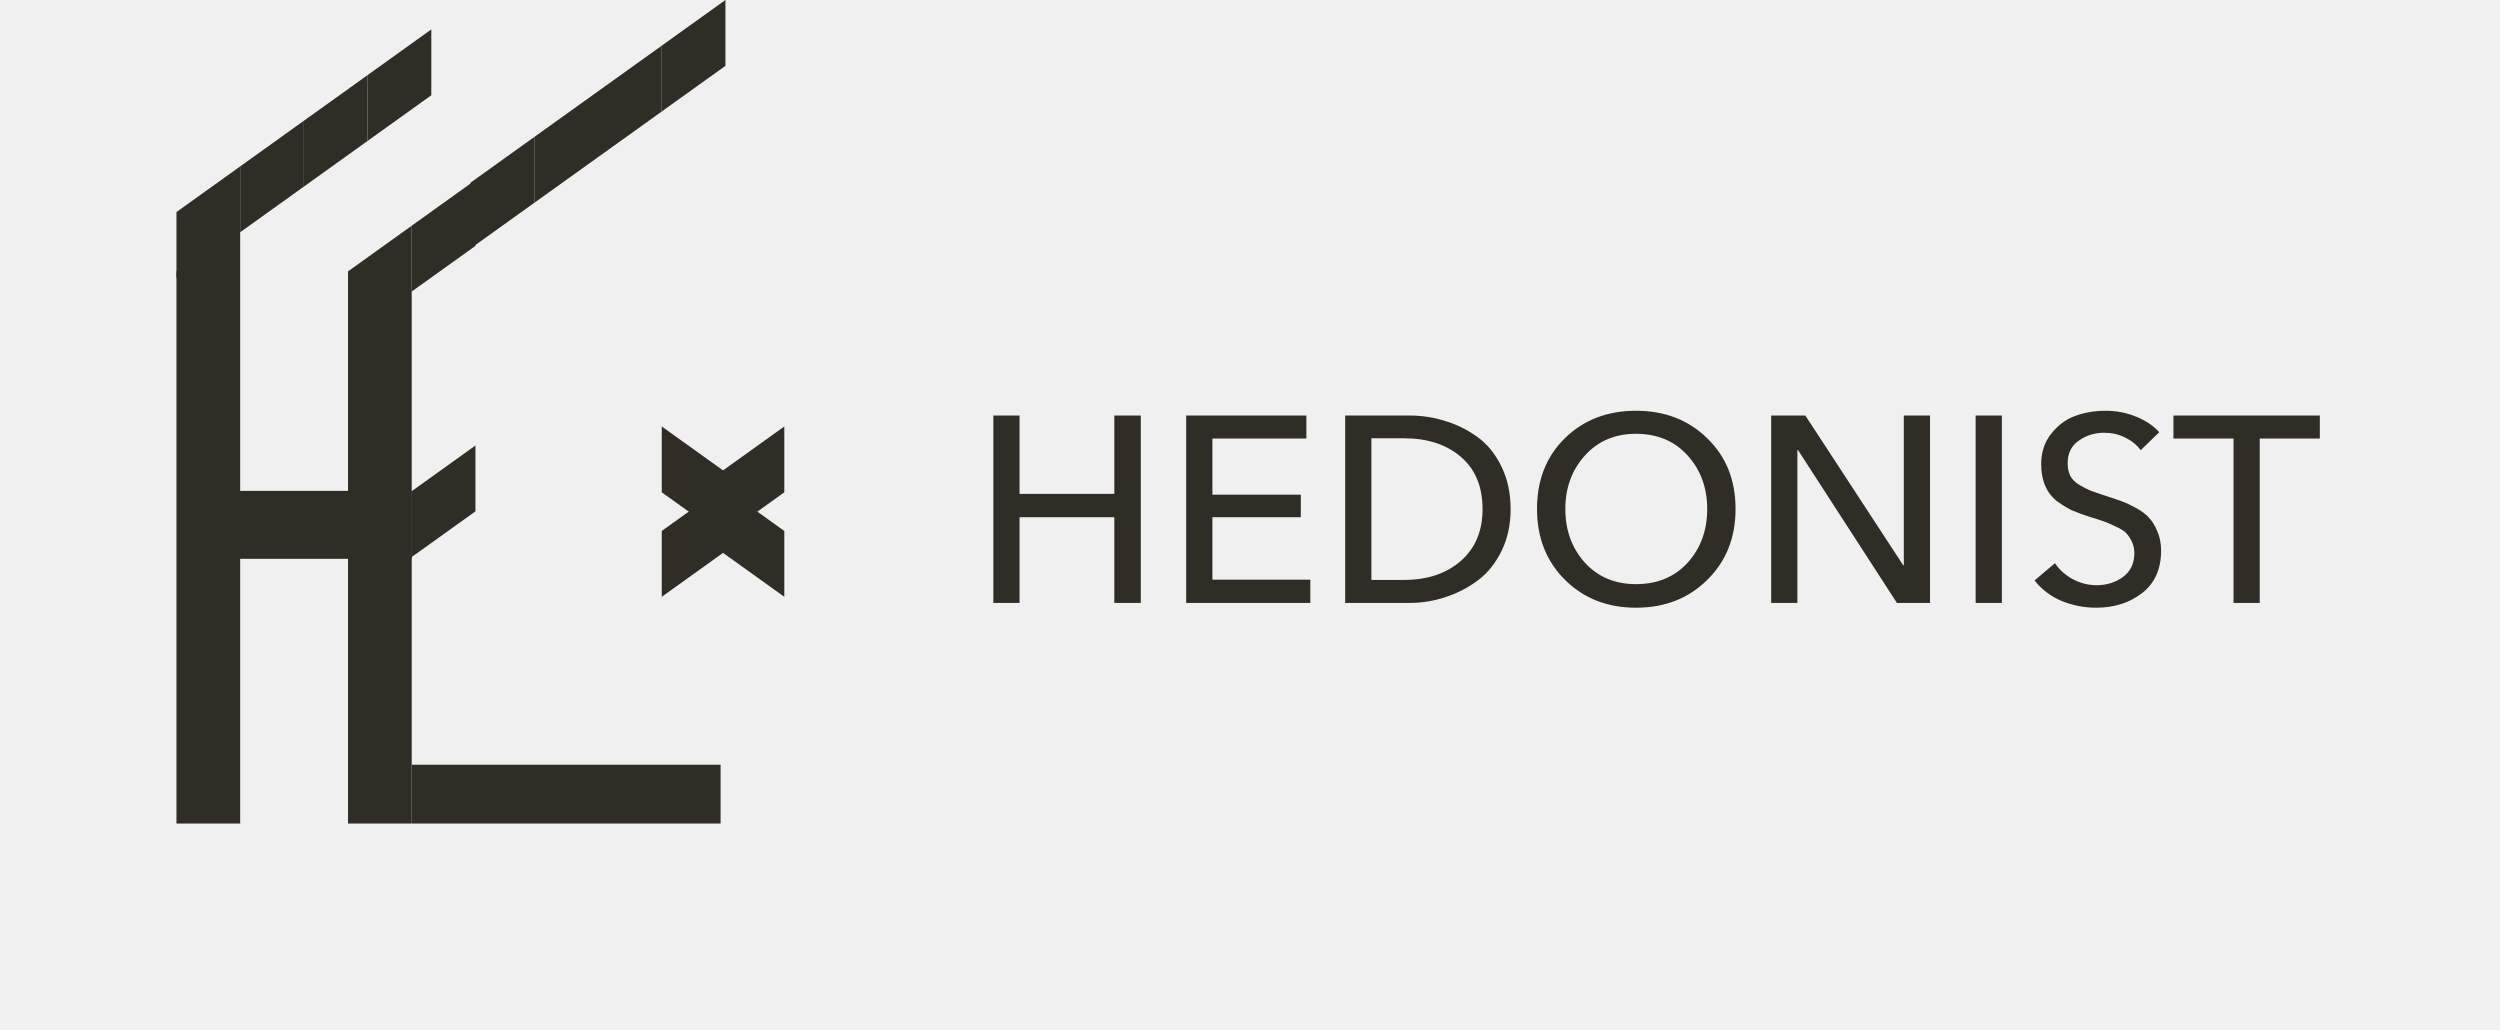
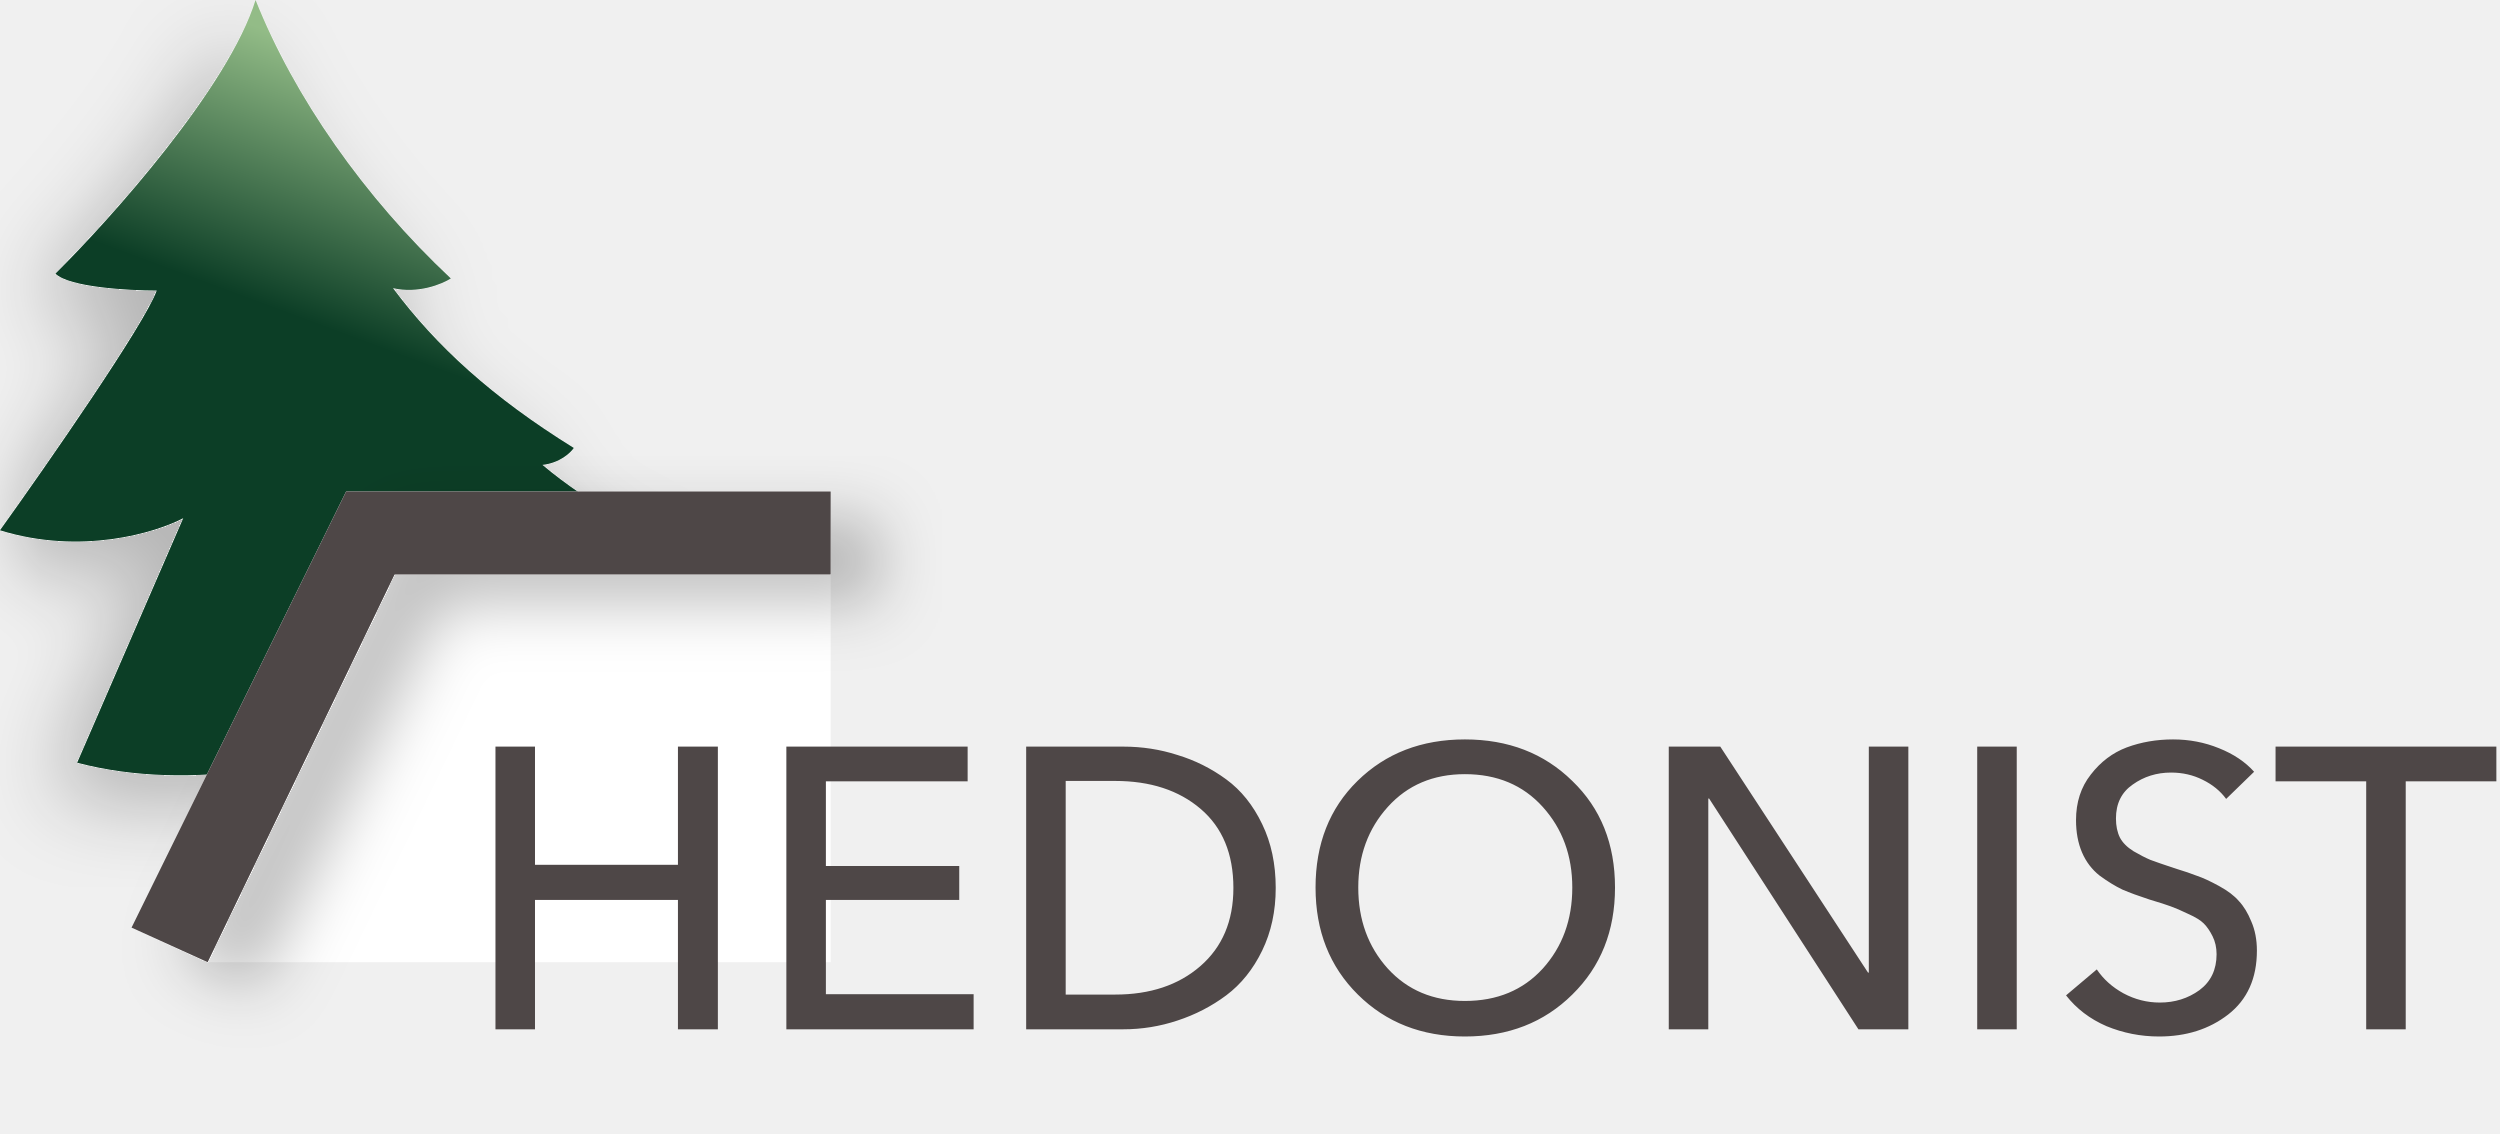
- <svg xmlns="http://www.w3.org/2000/svg" width="170" height="70" viewBox="0 0 170 70" fill="none">
-   <path d="M67.548 41V28.256H69.33V33.584H75.774V28.256H77.574V41H75.774V35.168H69.33V41H67.548ZM82.443 35.168V39.416H89.103V41H80.661V28.256H88.833V29.822H82.443V33.638H88.455V35.168H82.443ZM91.472 41V28.256H95.846C96.698 28.256 97.514 28.382 98.294 28.634C99.086 28.874 99.818 29.24 100.49 29.732C101.162 30.224 101.702 30.896 102.11 31.748C102.518 32.588 102.722 33.548 102.722 34.628C102.722 35.672 102.518 36.614 102.11 37.454C101.702 38.294 101.162 38.966 100.49 39.47C99.83 39.962 99.098 40.34 98.294 40.604C97.502 40.868 96.686 41 95.846 41H91.472ZM93.254 29.804V39.434H95.486C97.058 39.434 98.336 39.008 99.32 38.156C100.316 37.292 100.814 36.116 100.814 34.628C100.814 33.092 100.322 31.904 99.338 31.064C98.354 30.224 97.07 29.804 95.486 29.804H93.254ZM118.017 34.61C118.017 36.566 117.375 38.174 116.091 39.434C114.819 40.694 113.205 41.324 111.249 41.324C109.305 41.324 107.697 40.694 106.425 39.434C105.153 38.174 104.517 36.566 104.517 34.61C104.517 32.642 105.147 31.04 106.407 29.804C107.679 28.556 109.293 27.932 111.249 27.932C113.205 27.932 114.819 28.556 116.091 29.804C117.375 31.04 118.017 32.642 118.017 34.61ZM116.091 34.61C116.091 33.17 115.647 31.958 114.759 30.974C113.871 29.99 112.701 29.498 111.249 29.498C109.821 29.498 108.663 29.99 107.775 30.974C106.887 31.958 106.443 33.17 106.443 34.61C106.443 36.062 106.887 37.28 107.775 38.264C108.663 39.236 109.821 39.722 111.249 39.722C112.701 39.722 113.871 39.236 114.759 38.264C115.647 37.28 116.091 36.062 116.091 34.61ZM122.763 28.256L129.423 38.444H129.459V28.256H131.241V41H128.991L122.259 30.596H122.223V41H120.441V28.256H122.763ZM136.127 28.256V41H134.345V28.256H136.127ZM146.828 29.39L145.568 30.614C145.304 30.254 144.95 29.966 144.506 29.75C144.074 29.534 143.6 29.426 143.084 29.426C142.436 29.426 141.86 29.606 141.356 29.966C140.852 30.314 140.6 30.824 140.6 31.496C140.6 31.832 140.66 32.12 140.78 32.36C140.9 32.588 141.104 32.792 141.392 32.972C141.68 33.14 141.938 33.272 142.166 33.368C142.394 33.452 142.742 33.572 143.21 33.728C143.678 33.872 144.032 33.992 144.272 34.088C144.524 34.172 144.848 34.322 145.244 34.538C145.64 34.754 145.94 34.982 146.144 35.222C146.36 35.45 146.546 35.756 146.702 36.14C146.87 36.524 146.954 36.962 146.954 37.454C146.954 38.702 146.522 39.662 145.658 40.334C144.806 40.994 143.768 41.324 142.544 41.324C141.716 41.324 140.924 41.168 140.168 40.856C139.424 40.532 138.818 40.07 138.35 39.47L139.736 38.3C140.036 38.744 140.438 39.104 140.942 39.38C141.458 39.656 142.004 39.794 142.58 39.794C143.252 39.794 143.846 39.608 144.362 39.236C144.878 38.852 145.136 38.312 145.136 37.616C145.136 37.316 145.076 37.046 144.956 36.806C144.836 36.566 144.704 36.374 144.56 36.23C144.416 36.086 144.182 35.942 143.858 35.798C143.534 35.642 143.27 35.528 143.066 35.456C142.874 35.384 142.556 35.282 142.112 35.15C141.632 34.994 141.224 34.844 140.888 34.7C140.564 34.544 140.222 34.334 139.862 34.07C139.514 33.794 139.25 33.446 139.07 33.026C138.89 32.606 138.8 32.12 138.8 31.568C138.8 30.764 139.022 30.08 139.466 29.516C139.91 28.94 140.45 28.532 141.086 28.292C141.734 28.052 142.43 27.932 143.174 27.932C143.906 27.932 144.596 28.064 145.244 28.328C145.904 28.592 146.432 28.946 146.828 29.39ZM153.662 29.822V41H151.88V29.822H147.794V28.256H157.748V29.822H153.662Z" fill="#302C26" />
-   <path d="M12 18.453L16.332 15.348V56H12V18.453Z" fill="#302C26" />
-   <path d="M12 14.419L16.332 11.315V15.791L12 18.896V14.419Z" fill="#302C26" />
-   <path d="M27.997 33.4L32.33 30.295V34.772L27.997 37.877V33.4Z" fill="#302C26" />
-   <path d="M45 36.105L49.332 33V37.477L45 40.582V36.105Z" fill="#302C26" />
-   <path d="M53.333 36.105L49 33V37.477L53.333 40.582V36.105Z" fill="#302C26" />
-   <path d="M45 33.477L49.332 36.581V32.105L45 29V33.477Z" fill="#302C26" />
-   <path d="M53.333 33.477L49 36.581V32.105L53.333 29V33.477Z" fill="#302C26" />
-   <path d="M27.997 15.347L32.33 12.242V16.719L27.997 19.824V15.347Z" fill="#302C26" />
-   <path d="M16.332 11.315L20.664 8.21V12.687L16.332 15.792V11.315Z" fill="#302C26" />
-   <path d="M20.665 8.21L24.997 5.105V9.582L20.665 12.687V8.21Z" fill="#302C26" />
-   <path d="M24.997 5.105L29.329 2V6.477L24.997 9.582V5.105Z" fill="#302C26" />
-   <path d="M32 12.419L36.332 9.314V13.791L32 16.896V12.419Z" fill="#302C26" />
-   <path d="M36.332 9.315L40.664 6.21V10.687L36.332 13.792V9.315Z" fill="#302C26" />
-   <path d="M40.665 6.21L44.998 3.105V7.582L40.665 10.687V6.21Z" fill="#302C26" />
-   <path d="M44.997 3.105L49.33 0V4.477L44.997 7.582V3.105Z" fill="#302C26" />
-   <path d="M23.665 18.453L27.997 15.348V56H23.665V18.453Z" fill="#302C26" />
-   <rect x="28" y="52" width="21" height="4" fill="#302C26" />
-   <path d="M16 33.379L28 33.379V38H16V33.379Z" fill="#302C26" />
+ <svg xmlns="http://www.w3.org/2000/svg" width="1127" height="511" viewBox="0 0 1127 511" fill="none">
+   <g clip-path="url(#clip0_801_1290)">
+     <g filter="url(#filter0_d_801_1290)">
+       <path d="M82.6 233.589L34.779 343.834C137.377 370.904 273.884 294.715 315.184 251.053C293.447 242.321 265.189 227.04 244.539 209.575C252.364 208.702 257.219 204.117 258.668 201.934C221.715 179.012 196.718 156.09 177.155 129.893C188.458 132.513 199.254 128.074 203.239 125.527C164.113 88.851 132.594 43.661 115.205 0C103.032 39.295 49.995 98.602 24.997 123.344C31.084 129.456 57.965 130.984 70.645 130.984C65.428 145.829 21.375 209.211 0 239.047C36.518 250.399 70.282 240.138 82.6 233.589Z" fill="url(#paint0_linear_801_1290)" />
+     </g>
+     <path d="M156.031 221.564L59.292 418.164L93.619 433.767H374.476V259.012V221.564H156.031Z" fill="white" />
+     <g filter="url(#filter1_d_801_1290)">
+       <path d="M156.031 221.564L59.292 418.164L93.619 433.767L177.876 259.012H374.476V221.564H156.031Z" fill="#4E4747" />
+     </g>
+     <path d="M223.356 464.012V336.572H241.176V389.852H305.616V336.572H323.616V464.012H305.616V405.692H241.176V464.012H223.356ZM372.309 405.692V448.172H438.909V464.012H354.489V336.572H436.209V352.232H372.309V390.392H432.429V405.692H372.309ZM462.594 464.012V336.572H506.334C514.854 336.572 523.014 337.832 530.814 340.352C538.734 342.752 546.054 346.412 552.774 351.332C559.494 356.252 564.894 362.972 568.974 371.492C573.054 379.892 575.094 389.492 575.094 400.292C575.094 410.732 573.054 420.152 568.974 428.552C564.894 436.952 559.494 443.672 552.774 448.712C546.174 453.632 538.854 457.412 530.814 460.052C522.894 462.692 514.734 464.012 506.334 464.012H462.594ZM480.414 352.052V448.352H502.734C518.454 448.352 531.234 444.092 541.074 435.572C551.034 426.932 556.014 415.172 556.014 400.292C556.014 384.932 551.094 373.052 541.254 364.652C531.414 356.252 518.574 352.052 502.734 352.052H480.414ZM728.048 400.112C728.048 419.672 721.628 435.752 708.788 448.352C696.068 460.952 679.928 467.252 660.368 467.252C640.928 467.252 624.848 460.952 612.128 448.352C599.408 435.752 593.048 419.672 593.048 400.112C593.048 380.432 599.348 364.412 611.948 352.052C624.668 339.572 640.808 333.332 660.368 333.332C679.928 333.332 696.068 339.572 708.788 352.052C721.628 364.412 728.048 380.432 728.048 400.112ZM708.788 400.112C708.788 385.712 704.348 373.592 695.468 363.752C686.588 353.912 674.888 348.992 660.368 348.992C646.088 348.992 634.508 353.912 625.628 363.752C616.748 373.592 612.308 385.712 612.308 400.112C612.308 414.632 616.748 426.812 625.628 436.652C634.508 446.372 646.088 451.232 660.368 451.232C674.888 451.232 686.588 446.372 695.468 436.652C704.348 426.812 708.788 414.632 708.788 400.112ZM775.502 336.572L842.102 438.452H842.462V336.572H860.282V464.012H837.782L770.462 359.972H770.102V464.012H752.282V336.572H775.502ZM909.145 336.572V464.012H891.325V336.572H909.145ZM1016.15 347.912L1003.55 360.152C1000.91 356.552 997.372 353.672 992.932 351.512C988.612 349.352 983.872 348.272 978.712 348.272C972.232 348.272 966.472 350.072 961.432 353.672C956.392 357.152 953.872 362.252 953.872 368.972C953.872 372.332 954.472 375.212 955.672 377.612C956.872 379.892 958.912 381.932 961.792 383.732C964.672 385.412 967.252 386.732 969.532 387.692C971.812 388.532 975.292 389.732 979.972 391.292C984.652 392.732 988.192 393.932 990.592 394.892C993.112 395.732 996.352 397.232 1000.31 399.392C1004.27 401.552 1007.27 403.832 1009.31 406.232C1011.47 408.512 1013.33 411.572 1014.89 415.412C1016.57 419.252 1017.41 423.632 1017.41 428.552C1017.41 441.032 1013.09 450.632 1004.45 457.352C995.932 463.952 985.552 467.252 973.312 467.252C965.032 467.252 957.112 465.692 949.552 462.572C942.112 459.332 936.052 454.712 931.372 448.712L945.232 437.012C948.232 441.452 952.252 445.052 957.292 447.812C962.452 450.572 967.912 451.952 973.672 451.952C980.392 451.952 986.332 450.092 991.492 446.372C996.652 442.532 999.232 437.132 999.232 430.172C999.232 427.172 998.632 424.472 997.432 422.072C996.232 419.672 994.912 417.752 993.472 416.312C992.032 414.872 989.692 413.432 986.452 411.992C983.212 410.432 980.572 409.292 978.532 408.572C976.612 407.852 973.432 406.832 968.992 405.512C964.192 403.952 960.112 402.452 956.752 401.012C953.512 399.452 950.092 397.352 946.492 394.712C943.012 391.952 940.372 388.472 938.572 384.272C936.772 380.072 935.872 375.212 935.872 369.692C935.872 361.652 938.092 354.812 942.532 349.172C946.972 343.412 952.372 339.332 958.732 336.932C965.212 334.532 972.172 333.332 979.612 333.332C986.932 333.332 993.832 334.652 1000.31 337.292C1006.91 339.932 1012.19 343.472 1016.15 347.912ZM1084.5 352.232V464.012H1066.68V352.232H1025.82V336.572H1125.36V352.232H1084.5Z" fill="#4E4747" />
+   </g>
+   <defs>
+     <filter id="filter0_d_801_1290" x="-49.93" y="-24.965" width="390.079" height="424.405" filterUnits="userSpaceOnUse" color-interpolation-filters="sRGB">
+       <feFlood flood-opacity="0" result="BackgroundImageFix" />
+       <feColorMatrix in="SourceAlpha" type="matrix" values="0 0 0 0 0 0 0 0 0 0 0 0 0 0 0 0 0 0 127 0" result="hardAlpha" />
+       <feOffset dx="-12.482" dy="12.482" />
+       <feGaussianBlur stdDeviation="18.724" />
+       <feComposite in2="hardAlpha" operator="out" />
+       <feColorMatrix type="matrix" values="0 0 0 0 0 0 0 0 0 0 0 0 0 0 0 0 0 0 0.25 0" />
+       <feBlend mode="normal" in2="BackgroundImageFix" result="effect1_dropShadow_801_1290" />
+       <feBlend mode="normal" in="SourceGraphic" in2="effect1_dropShadow_801_1290" result="shape" />
+     </filter>
+     <filter id="filter1_d_801_1290" x="53.051" y="205.961" width="371.355" height="268.374" filterUnits="userSpaceOnUse" color-interpolation-filters="sRGB">
+       <feFlood flood-opacity="0" result="BackgroundImageFix" />
+       <feColorMatrix in="SourceAlpha" type="matrix" values="0 0 0 0 0 0 0 0 0 0 0 0 0 0 0 0 0 0 127 0" result="hardAlpha" />
+       <feOffset dx="21.844" dy="12.482" />
+       <feGaussianBlur stdDeviation="14.043" />
+       <feComposite in2="hardAlpha" operator="out" />
+       <feColorMatrix type="matrix" values="0 0 0 0 0 0 0 0 0 0 0 0 0 0 0 0 0 0 0.25 0" />
+       <feBlend mode="normal" in2="BackgroundImageFix" result="effect1_dropShadow_801_1290" />
+       <feBlend mode="normal" in="SourceGraphic" in2="effect1_dropShadow_801_1290" result="shape" />
+     </filter>
+     <linearGradient id="paint0_linear_801_1290" x1="121.726" y1="14.19" x2="81.207" y2="123.23" gradientUnits="userSpaceOnUse">
+       <stop stop-color="#93BC87" />
+       <stop offset="1" stop-color="#0C3E26" />
+     </linearGradient>
+     <clipPath id="clip0_801_1290">
+       <rect width="1126.88" height="510.012" fill="white" />
+     </clipPath>
+   </defs>
</svg>
